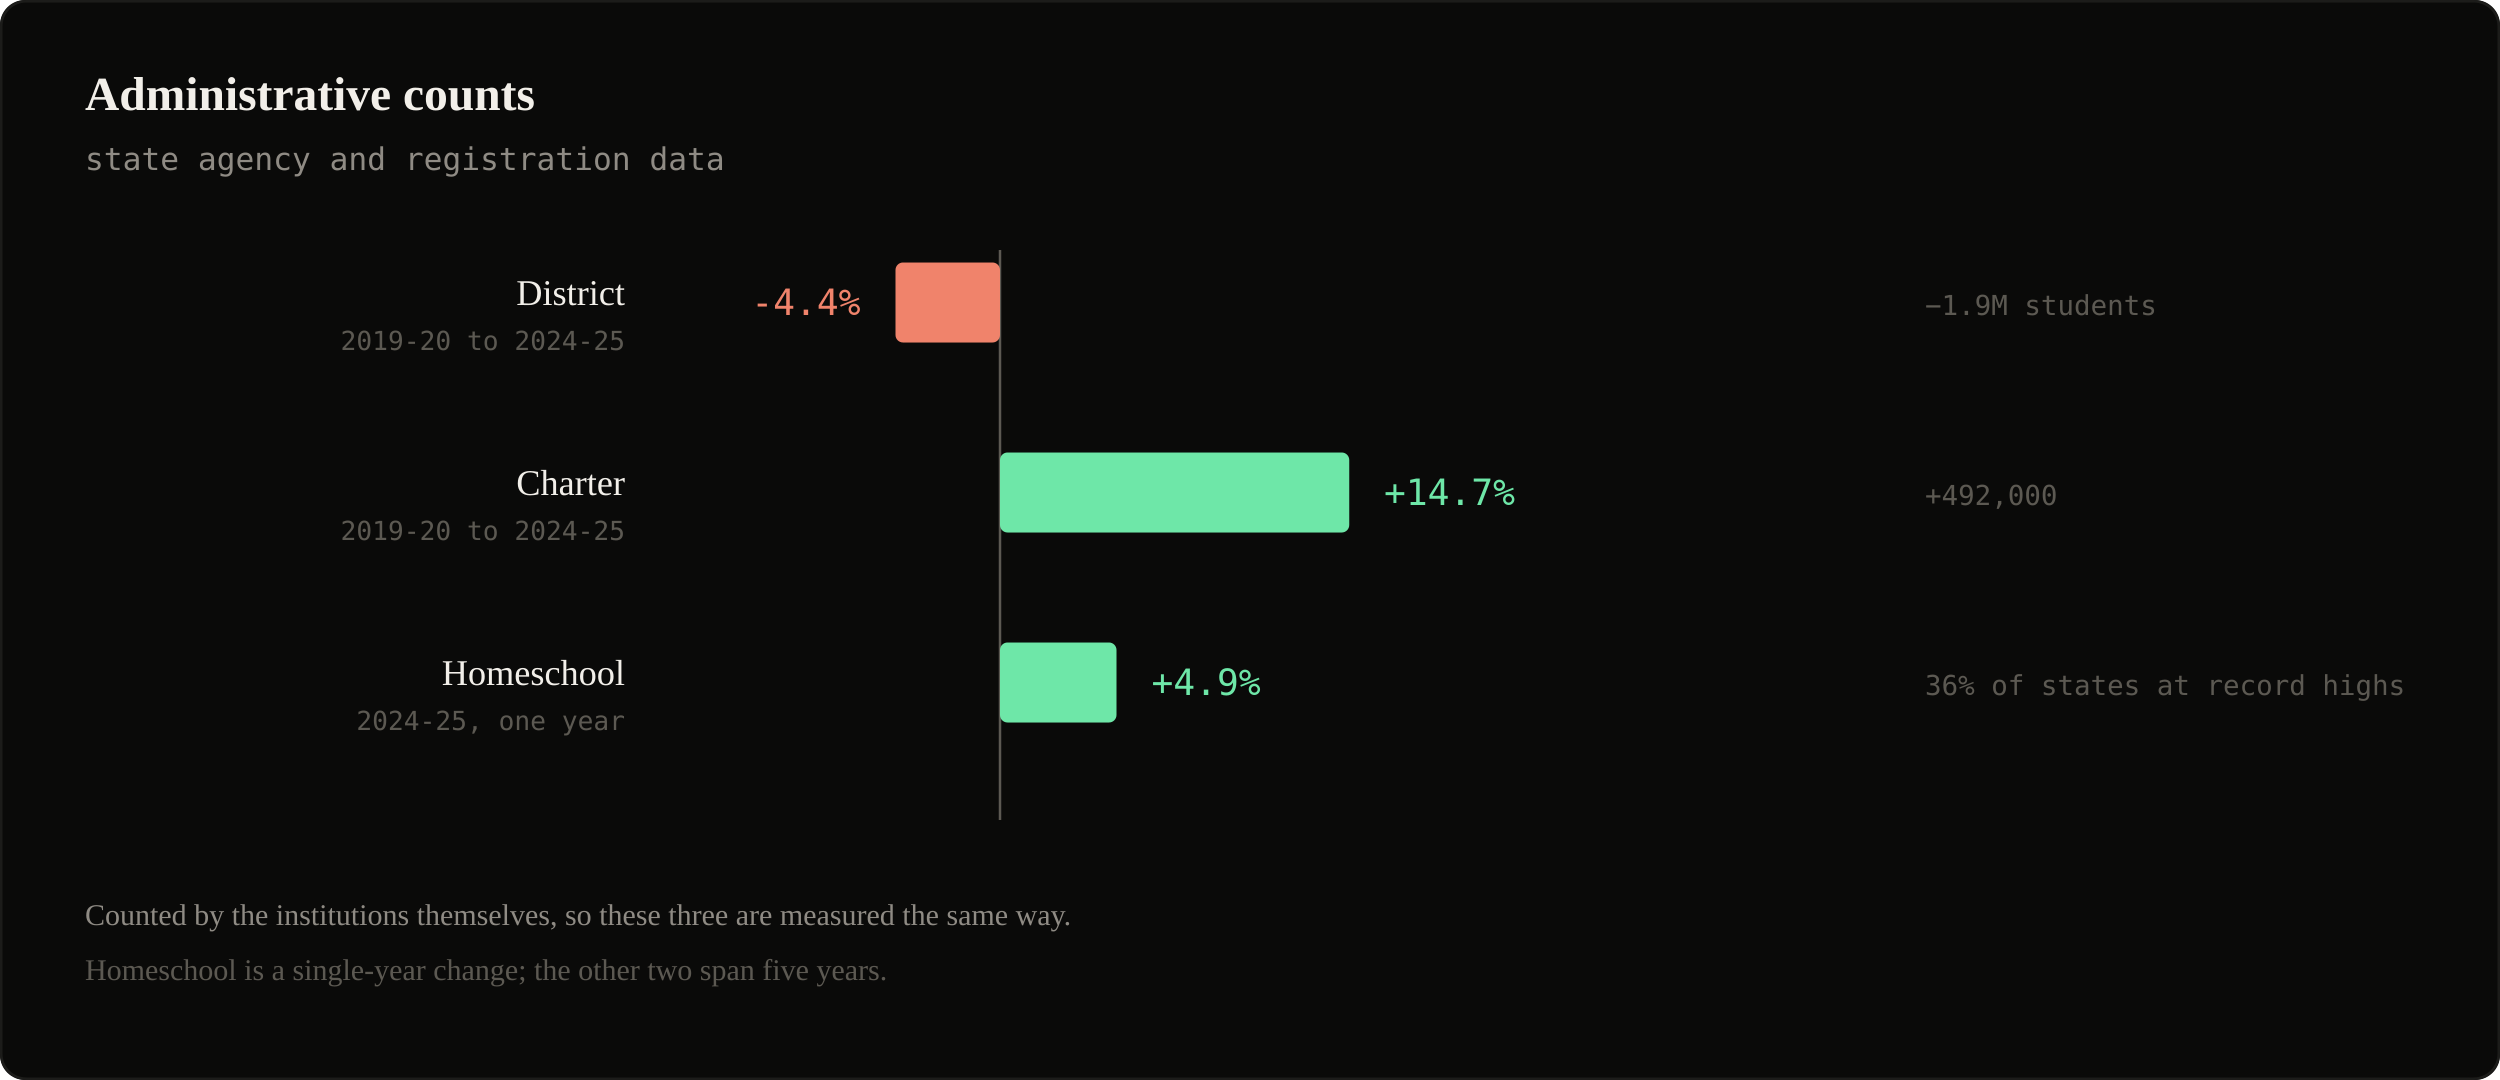
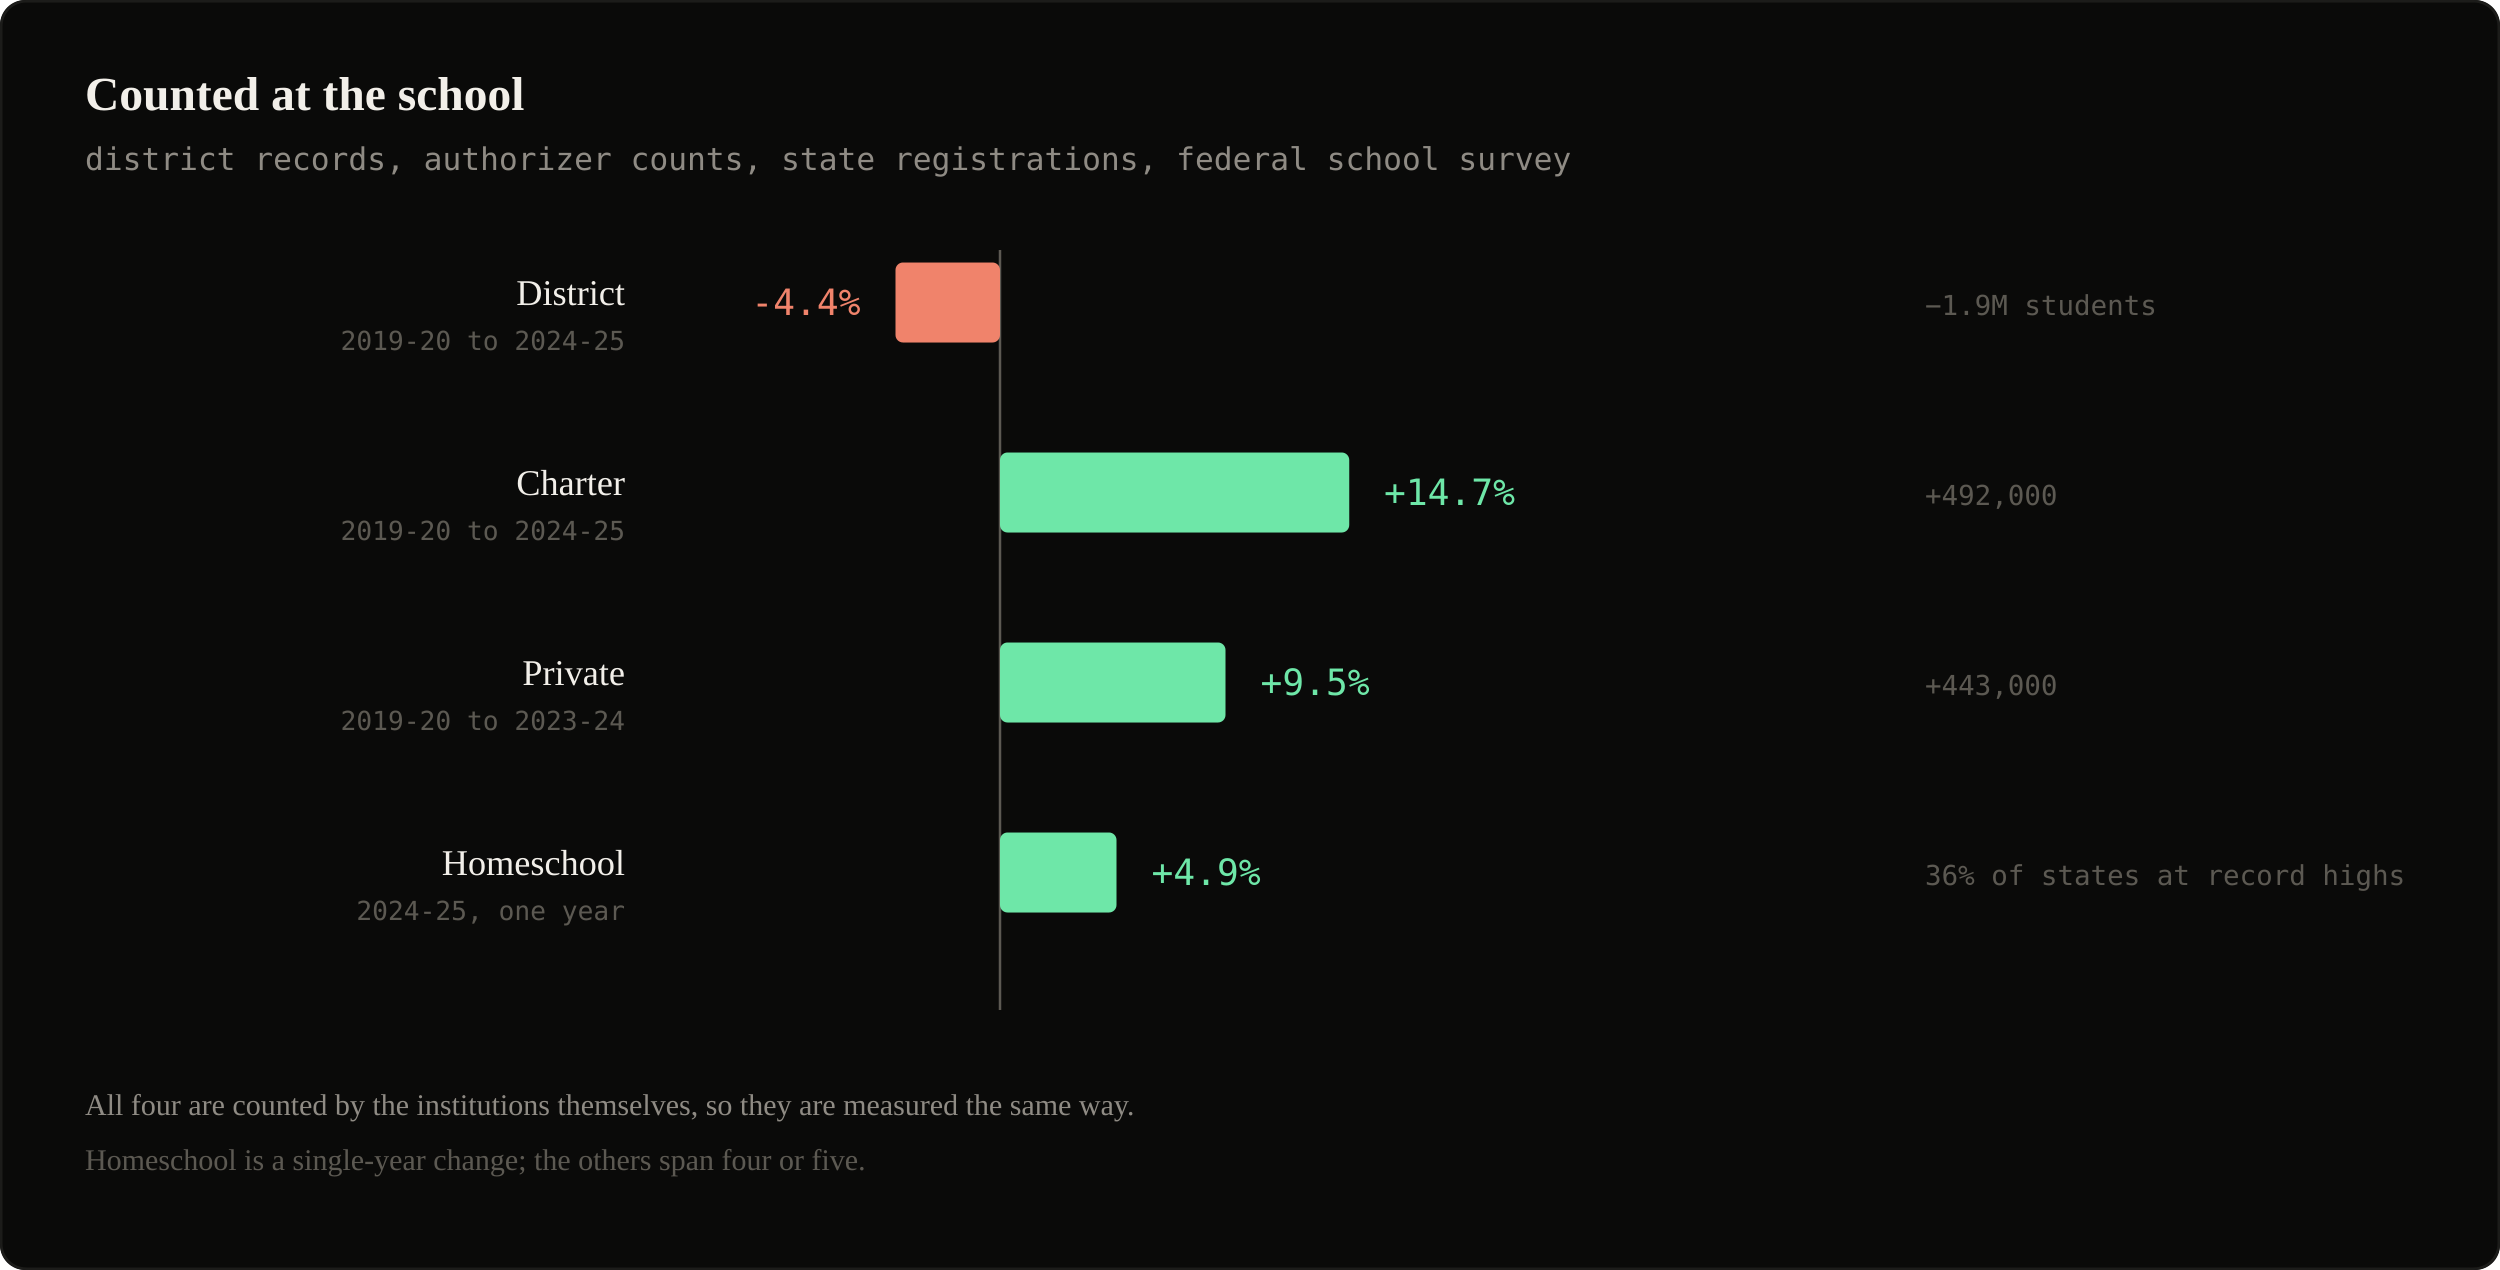
- <svg xmlns="http://www.w3.org/2000/svg" viewBox="0 0 1000 432" width="1000" height="432" role="img" aria-label="Administrative counts. state agency and registration data">
-   <rect width="1000" height="432" rx="10" fill="#0a0a09" />
-   <rect x="0.5" y="0.5" width="999" height="431" rx="10" fill="none" stroke="#1c1c1a" />
-   <text x="34.0" y="44.0" font-family="Georgia,'Times New Roman',serif" font-size="19" fill="#f2efe9" text-anchor="start" font-weight="bold" opacity="1">Administrative counts</text>
-   <text x="34.0" y="68.0" font-family="ui-monospace,SFMono-Regular,Menlo,Consolas,monospace" font-size="12.5" fill="#8f8b84" text-anchor="start" font-weight="normal" opacity="1">state agency and registration data</text>
-   <line x1="400.0" y1="100.0" x2="400.0" y2="328.0" stroke="#5c5952" stroke-width="1" opacity="1" />
+ <svg xmlns="http://www.w3.org/2000/svg" viewBox="0 0 1000 508" width="1000" height="508" role="img" aria-label="Counted at the school. district records, authorizer counts, state registrations, federal school survey">
+   <rect width="1000" height="508" rx="10" fill="#0a0a09" />
+   <rect x="0.5" y="0.5" width="999" height="507" rx="10" fill="none" stroke="#1c1c1a" />
+   <text x="34.0" y="44.0" font-family="Georgia,'Times New Roman',serif" font-size="19" fill="#f2efe9" text-anchor="start" font-weight="bold" opacity="1">Counted at the school</text>
+   <text x="34.0" y="68.0" font-family="ui-monospace,SFMono-Regular,Menlo,Consolas,monospace" font-size="12.5" fill="#8f8b84" text-anchor="start" font-weight="normal" opacity="1">district records, authorizer counts, state registrations, federal school survey</text>
+   <line x1="400.0" y1="100.0" x2="400.0" y2="404.0" stroke="#5c5952" stroke-width="1" opacity="1" />
  <rect x="358.2" y="105.0" width="41.8" height="32.0" rx="3" fill="#f0836b" opacity="1" />
  <text x="250.0" y="122.0" font-family="Georgia,'Times New Roman',serif" font-size="14.5" fill="#f2efe9" text-anchor="end" font-weight="normal" opacity="1">District</text>
  <text x="250.0" y="140.0" font-family="ui-monospace,SFMono-Regular,Menlo,Consolas,monospace" font-size="10.5" fill="#5c5952" text-anchor="end" font-weight="normal" opacity="1">2019-20 to 2024-25</text>
  <text x="344.2" y="126.0" font-family="ui-monospace,SFMono-Regular,Menlo,Consolas,monospace" font-size="14.5" fill="#f0836b" text-anchor="end" font-weight="normal" opacity="1">-4.4%</text>
  <text x="770.0" y="126.0" font-family="ui-monospace,SFMono-Regular,Menlo,Consolas,monospace" font-size="11" fill="#5c5952" text-anchor="start" font-weight="normal" opacity="1">−1.9M students</text>
  <rect x="400.0" y="181.0" width="139.7" height="32.0" rx="3" fill="#6ee7a8" opacity="1" />
  <text x="250.0" y="198.0" font-family="Georgia,'Times New Roman',serif" font-size="14.5" fill="#f2efe9" text-anchor="end" font-weight="normal" opacity="1">Charter</text>
  <text x="250.0" y="216.0" font-family="ui-monospace,SFMono-Regular,Menlo,Consolas,monospace" font-size="10.5" fill="#5c5952" text-anchor="end" font-weight="normal" opacity="1">2019-20 to 2024-25</text>
  <text x="553.6" y="202.0" font-family="ui-monospace,SFMono-Regular,Menlo,Consolas,monospace" font-size="14.5" fill="#6ee7a8" text-anchor="start" font-weight="normal" opacity="1">+14.7%</text>
  <text x="770.0" y="202.0" font-family="ui-monospace,SFMono-Regular,Menlo,Consolas,monospace" font-size="11" fill="#5c5952" text-anchor="start" font-weight="normal" opacity="1">+492,000</text>
-   <rect x="400.0" y="257.0" width="46.6" height="32.0" rx="3" fill="#6ee7a8" opacity="1" />
-   <text x="250.0" y="274.0" font-family="Georgia,'Times New Roman',serif" font-size="14.5" fill="#f2efe9" text-anchor="end" font-weight="normal" opacity="1">Homeschool</text>
-   <text x="250.0" y="292.0" font-family="ui-monospace,SFMono-Regular,Menlo,Consolas,monospace" font-size="10.5" fill="#5c5952" text-anchor="end" font-weight="normal" opacity="1">2024-25, one year</text>
-   <text x="460.6" y="278.0" font-family="ui-monospace,SFMono-Regular,Menlo,Consolas,monospace" font-size="14.5" fill="#6ee7a8" text-anchor="start" font-weight="normal" opacity="1">+4.9%</text>
-   <text x="770.0" y="278.0" font-family="ui-monospace,SFMono-Regular,Menlo,Consolas,monospace" font-size="11" fill="#5c5952" text-anchor="start" font-weight="normal" opacity="1">36% of states at record highs</text>
-   <text x="34.0" y="370.0" font-family="Georgia,'Times New Roman',serif" font-size="12" fill="#8f8b84" text-anchor="start" font-weight="normal" opacity="1">Counted by the institutions themselves, so these three are measured the same way.</text>
-   <text x="34.0" y="392.0" font-family="Georgia,'Times New Roman',serif" font-size="12" fill="#5c5952" text-anchor="start" font-weight="normal" opacity="1">Homeschool is a single-year change; the other two span five years.</text>
+   <rect x="400.0" y="257.0" width="90.2" height="32.0" rx="3" fill="#6ee7a8" opacity="1" />
+   <text x="250.0" y="274.0" font-family="Georgia,'Times New Roman',serif" font-size="14.5" fill="#f2efe9" text-anchor="end" font-weight="normal" opacity="1">Private</text>
+   <text x="250.0" y="292.0" font-family="ui-monospace,SFMono-Regular,Menlo,Consolas,monospace" font-size="10.5" fill="#5c5952" text-anchor="end" font-weight="normal" opacity="1">2019-20 to 2023-24</text>
+   <text x="504.2" y="278.0" font-family="ui-monospace,SFMono-Regular,Menlo,Consolas,monospace" font-size="14.5" fill="#6ee7a8" text-anchor="start" font-weight="normal" opacity="1">+9.5%</text>
+   <text x="770.0" y="278.0" font-family="ui-monospace,SFMono-Regular,Menlo,Consolas,monospace" font-size="11" fill="#5c5952" text-anchor="start" font-weight="normal" opacity="1">+443,000</text>
+   <rect x="400.0" y="333.0" width="46.6" height="32.0" rx="3" fill="#6ee7a8" opacity="1" />
+   <text x="250.0" y="350.0" font-family="Georgia,'Times New Roman',serif" font-size="14.5" fill="#f2efe9" text-anchor="end" font-weight="normal" opacity="1">Homeschool</text>
+   <text x="250.0" y="368.0" font-family="ui-monospace,SFMono-Regular,Menlo,Consolas,monospace" font-size="10.5" fill="#5c5952" text-anchor="end" font-weight="normal" opacity="1">2024-25, one year</text>
+   <text x="460.6" y="354.0" font-family="ui-monospace,SFMono-Regular,Menlo,Consolas,monospace" font-size="14.5" fill="#6ee7a8" text-anchor="start" font-weight="normal" opacity="1">+4.9%</text>
+   <text x="770.0" y="354.0" font-family="ui-monospace,SFMono-Regular,Menlo,Consolas,monospace" font-size="11" fill="#5c5952" text-anchor="start" font-weight="normal" opacity="1">36% of states at record highs</text>
+   <text x="34.0" y="446.0" font-family="Georgia,'Times New Roman',serif" font-size="12" fill="#8f8b84" text-anchor="start" font-weight="normal" opacity="1">All four are counted by the institutions themselves, so they are measured the same way.</text>
+   <text x="34.0" y="468.0" font-family="Georgia,'Times New Roman',serif" font-size="12" fill="#5c5952" text-anchor="start" font-weight="normal" opacity="1">Homeschool is a single-year change; the others span four or five.</text>
</svg>
